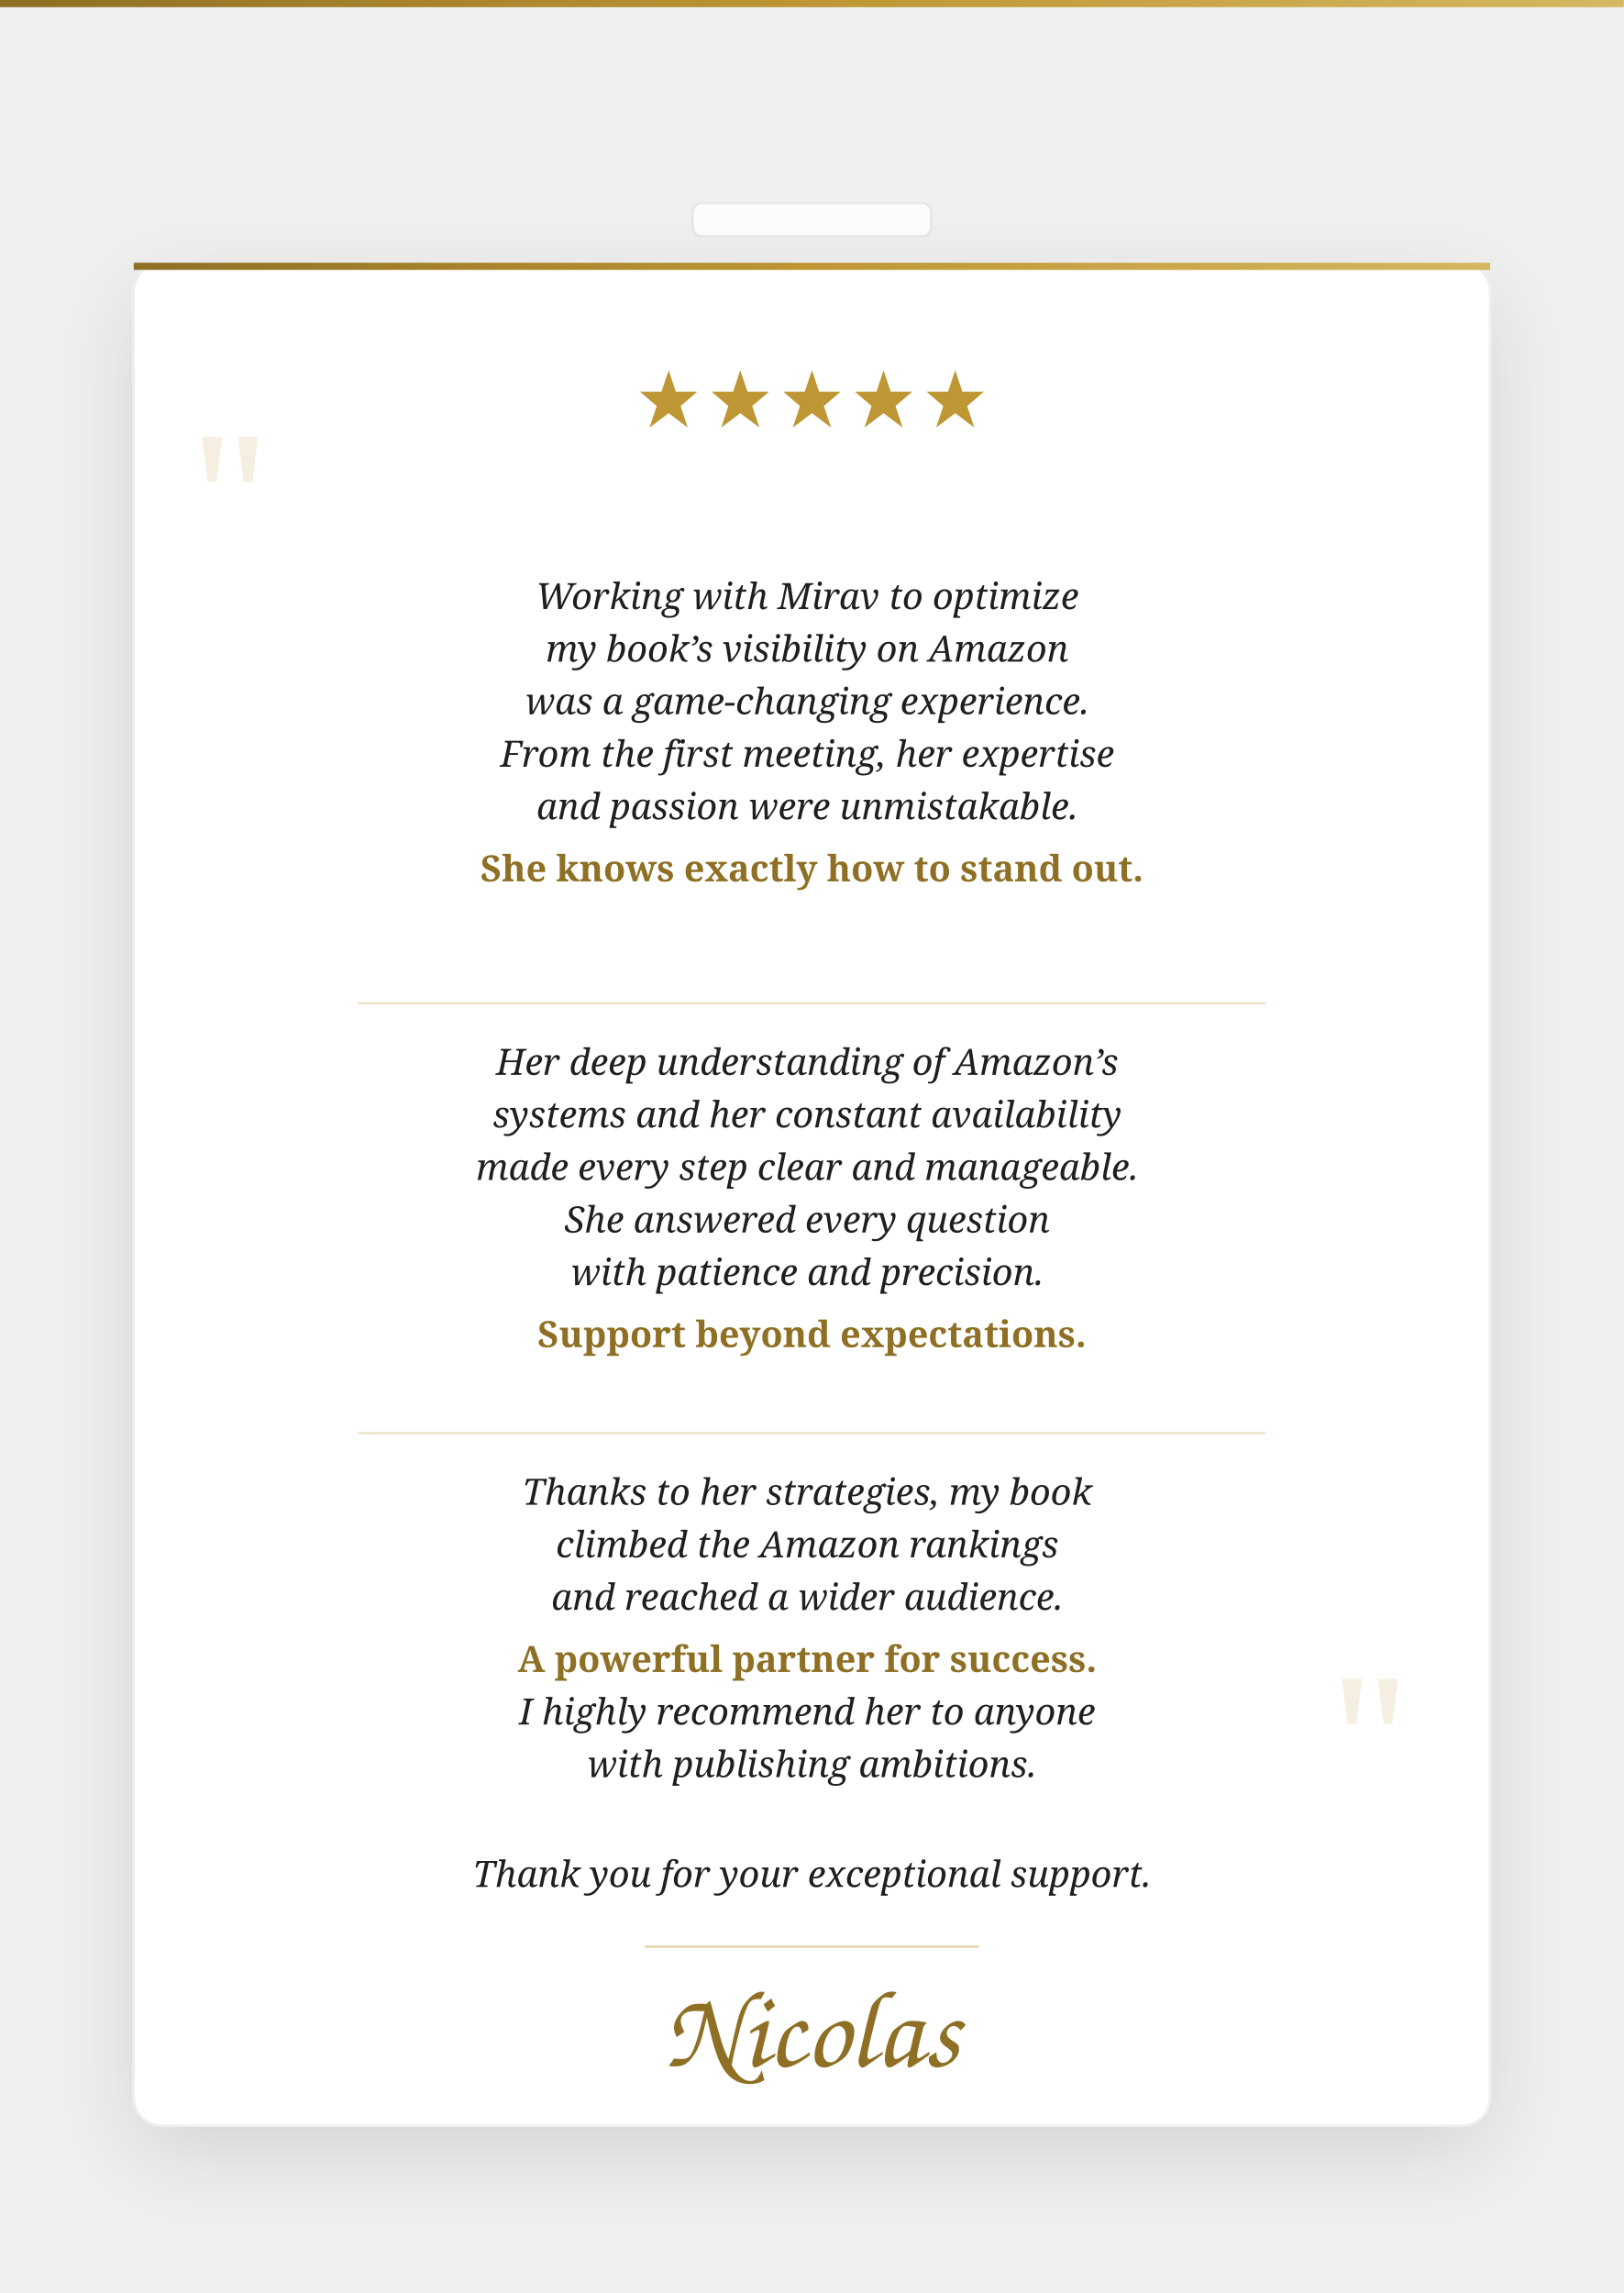
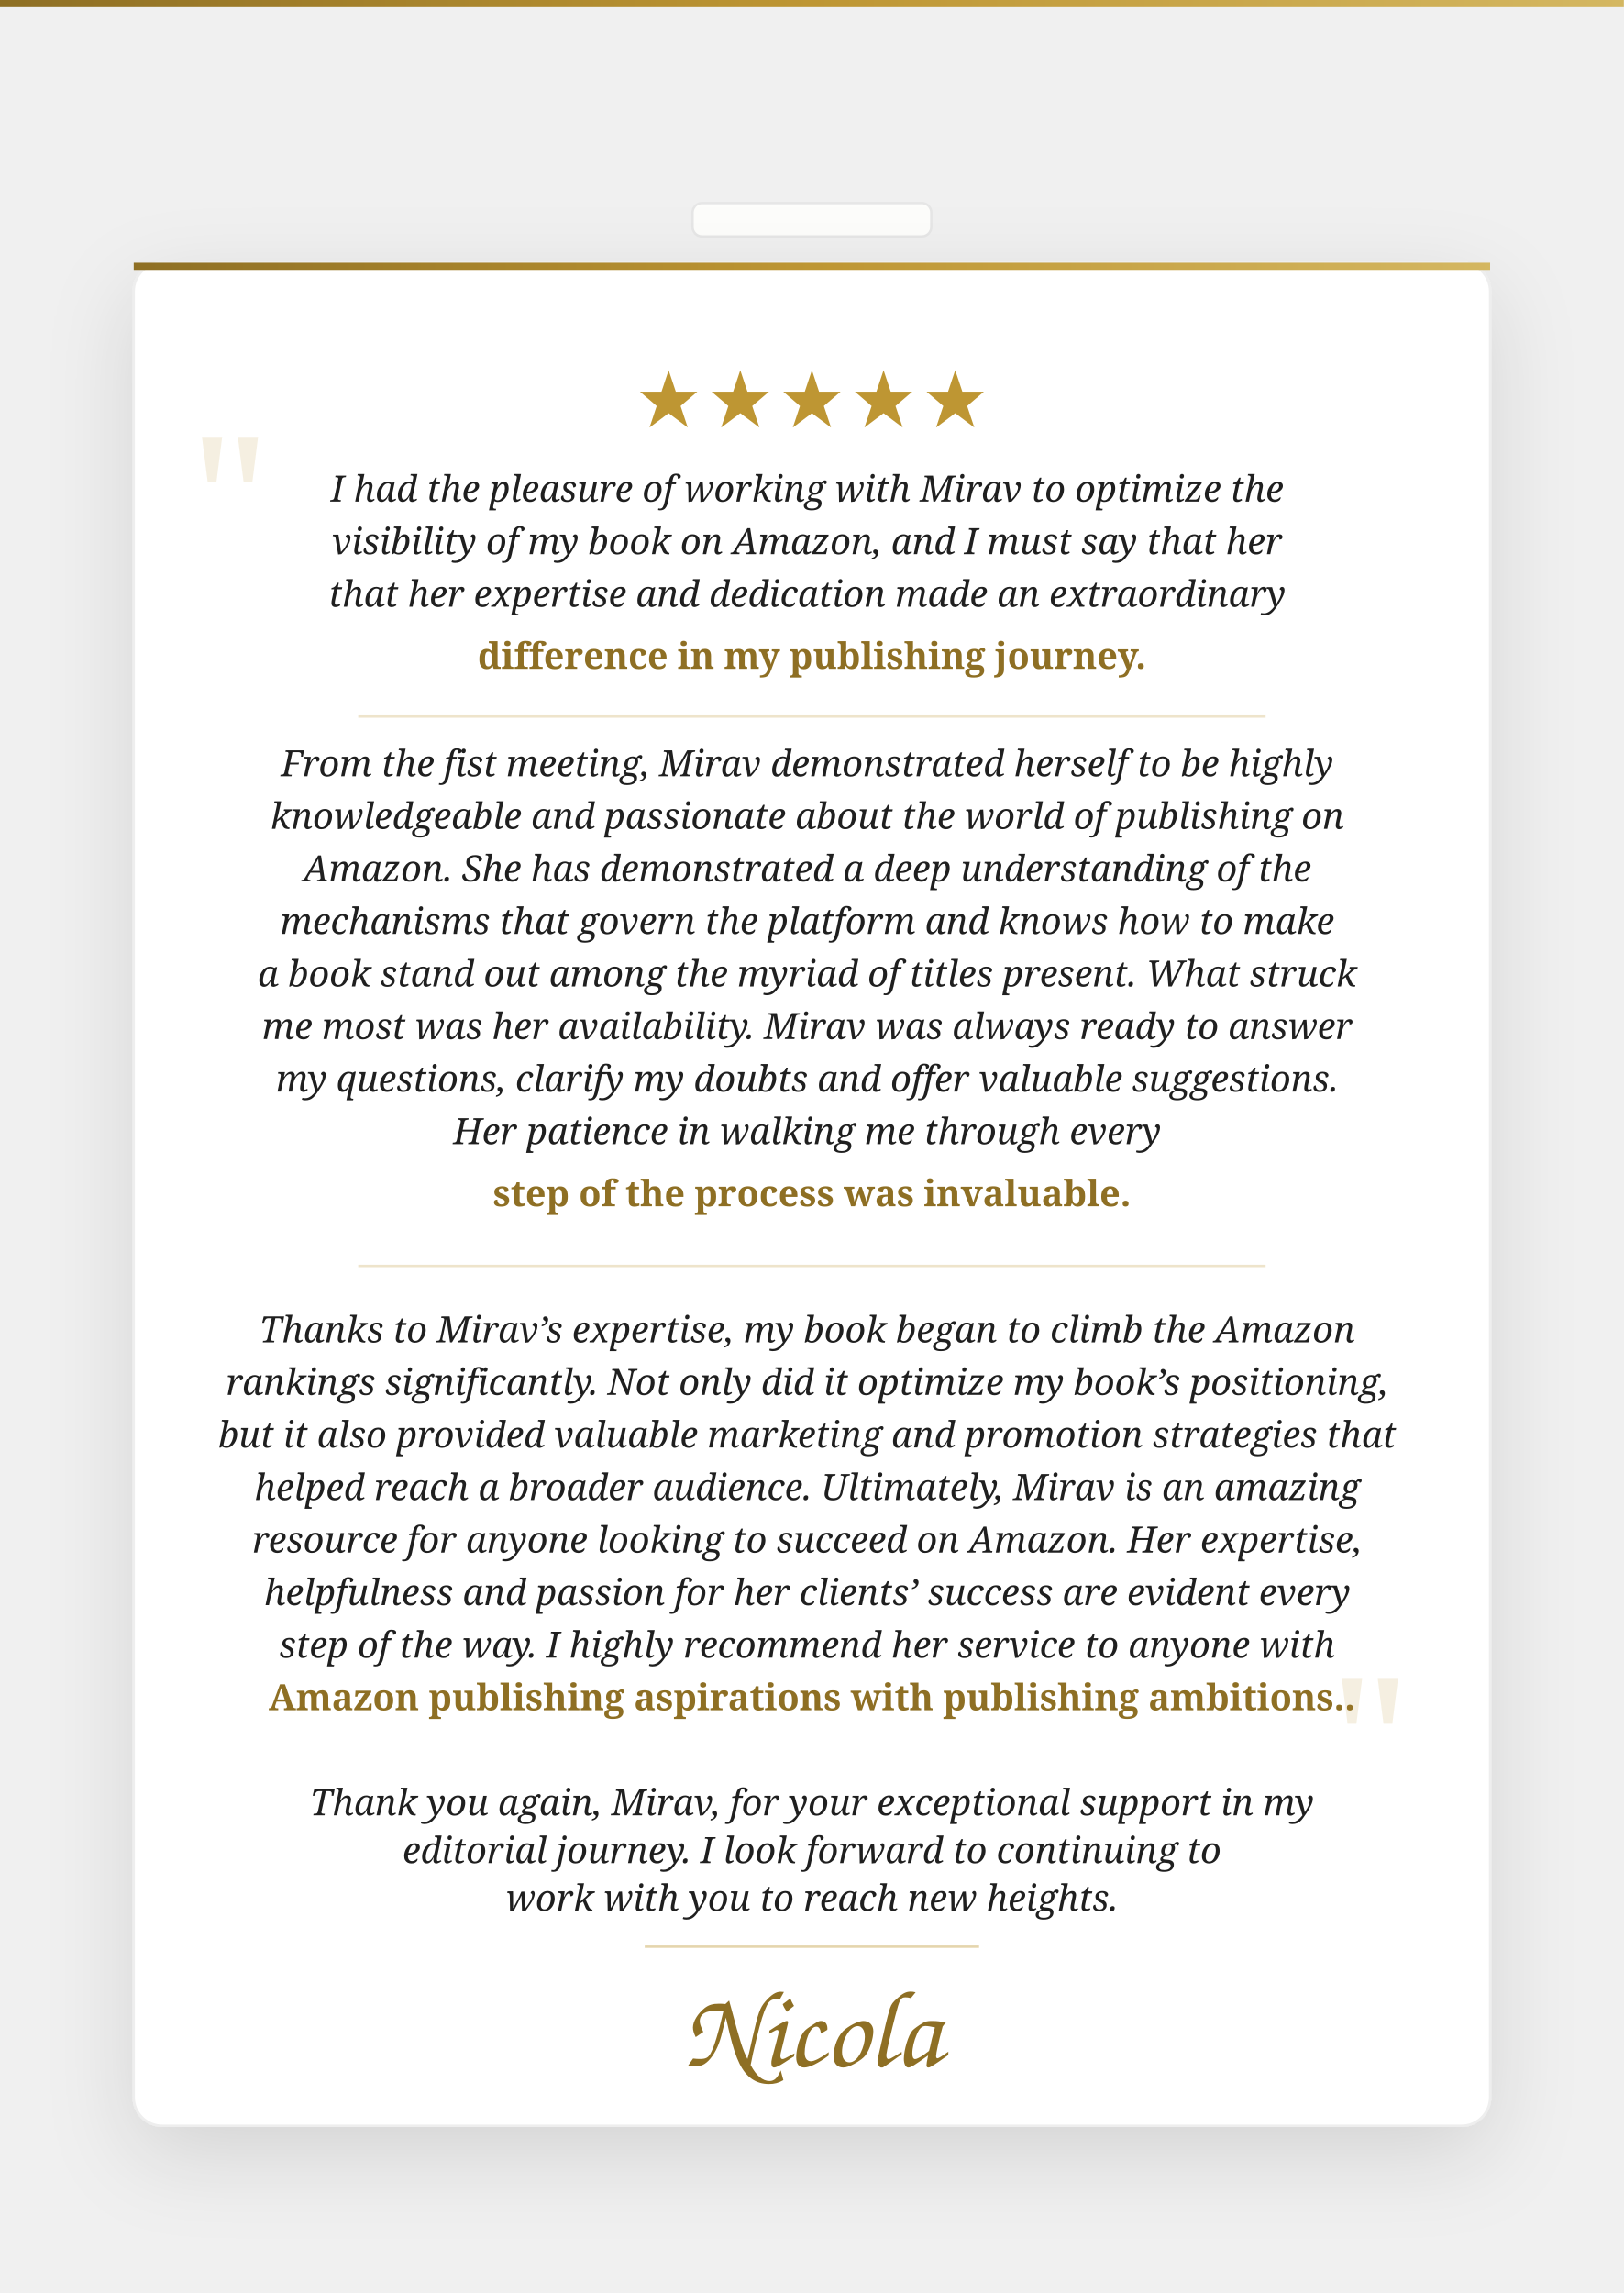
<svg xmlns="http://www.w3.org/2000/svg" width="100%" viewBox="0 0 680 960">
  <defs>
    <linearGradient id="goldGrad" x1="0" y1="0" x2="1" y2="0">
      <stop offset="0%" stop-color="#8e6f24" />
      <stop offset="50%" stop-color="#be9633" />
      <stop offset="100%" stop-color="#d4b761" />
    </linearGradient>
    <filter id="shadow">
      <feDropShadow dx="0" dy="12" stdDeviation="18" flood-color="#000000" flood-opacity="0.12" />
    </filter>
  </defs>
  <rect x="0" y="0" width="680" height="3" fill="url(#goldGrad)" />
  <rect x="290" y="85" width="100" height="14" fill="#fdfdfb" stroke="#e6e6e6" rx="4" />
  <rect x="56" y="110" width="568" height="780" rx="12" fill="#ffffff" stroke="#eeeeee" filter="url(#shadow)" />
  <rect x="56" y="110" width="568" height="3" fill="url(#goldGrad)" />
  <g fill="#be9633">
    <path d="M280,155 L283,164 L292,164 L285,170 L288,179 L280,173 L272,179 L275,170 L268,164 L277,164 Z" />
    <path d="M310,155 L313,164 L322,164 L315,170 L318,179 L310,173 L302,179 L305,170 L298,164 L307,164 Z" />
    <path d="M340,155 L343,164 L352,164 L345,170 L348,179 L340,173 L332,179 L335,170 L328,164 L337,164 Z" />
    <path d="M370,155 L373,164 L382,164 L375,170 L378,179 L370,173 L362,179 L365,170 L358,164 L367,164 Z" />
    <path d="M400,155 L403,164 L412,164 L405,170 L408,179 L400,173 L392,179 L395,170 L388,164 L397,164 Z" />
  </g>
  <text x="80" y="240" font-family="Georgia, serif" font-size="80" fill="#be9633" opacity="0.15">"</text>
-   <text x="340" y="255" text-anchor="middle" font-family="Georgia, serif" font-size="15.2" fill="#1f1f1f" font-style="italic">
-     <tspan x="340" dy="0">Working with Mirav to optimize</tspan>
-     <tspan x="340" dy="22">my book’s visibility on Amazon</tspan>
-     <tspan x="340" dy="22">was a game-changing experience.</tspan>
-     <tspan x="340" dy="22">From the first meeting, her expertise</tspan>
-     <tspan x="340" dy="22">and passion were unmistakable.</tspan>
+   <text x="340" y="210" text-anchor="middle" font-family="Georgia, serif" font-size="15.2" fill="#1f1f1f" font-style="italic">
+     <tspan x="340" dy="0">I had the pleasure of working with Mirav to optimize the</tspan>
+     <tspan x="340" dy="22">visibility of my book on Amazon, and I must say that her</tspan>
+     <tspan x="340" dy="22">that her expertise and dedication made an extraordinary</tspan>
    <tspan x="340" dy="26" font-style="normal" font-weight="700" fill="#8e6f24">
-       She knows exactly how to stand out.
+       difference in my publishing journey.
    </tspan>
  </text>
-   <line x1="150" y1="420" x2="530" y2="420" stroke="#be9633" stroke-opacity="0.25" />
-   <text x="340" y="450" text-anchor="middle" font-family="Georgia, serif" font-size="15.2" fill="#1f1f1f" font-style="italic">
-     <tspan x="340" dy="0">Her deep understanding of Amazon’s</tspan>
-     <tspan x="340" dy="22">systems and her constant availability</tspan>
-     <tspan x="340" dy="22">made every step clear and manageable.</tspan>
-     <tspan x="340" dy="22">She answered every question</tspan>
-     <tspan x="340" dy="22">with patience and precision.</tspan>
+   <line x1="150" y1="300" x2="530" y2="300" stroke="#be9633" stroke-opacity="0.25" />
+   <text x="340" y="325" text-anchor="middle" font-family="Georgia, serif" font-size="15.2" fill="#1f1f1f" font-style="italic">
+     <tspan x="340" dy="0">From the fist meeting, Mirav demonstrated herself to be highly </tspan>
+     <tspan x="340" dy="22">knowledgeable and passionate about the world of publishing on</tspan>
+     <tspan x="340" dy="22">Amazon. She has demonstrated a deep understanding of the</tspan>
+     <tspan x="340" dy="22">mechanisms that govern the platform and knows how to make</tspan>
+     <tspan x="340" dy="22"> a book stand out among the myriad of titles present. What struck</tspan>
+     <tspan x="340" dy="22"> me most was her availability. Mirav was always ready to answer </tspan>
+     <tspan x="340" dy="22">my questions, clarify my doubts and offer valuable suggestions.</tspan>
+     <tspan x="340" dy="22"> Her patience in walking me through every </tspan>
+     <tspan x="340" dy="22" />
    <tspan x="340" dy="26" font-style="normal" font-weight="700" fill="#8e6f24">
-       Support beyond expectations.
+       step of the process was invaluable.
    </tspan>
  </text>
-   <line x1="150" y1="600" x2="530" y2="600" stroke="#be9633" stroke-opacity="0.25" />
-   <text x="340" y="630" text-anchor="middle" font-family="Georgia, serif" font-size="15.2" fill="#1f1f1f" font-style="italic">
-     <tspan x="340" dy="0">Thanks to her strategies, my book</tspan>
-     <tspan x="340" dy="22">climbed the Amazon rankings</tspan>
-     <tspan x="340" dy="22">and reached a wider audience.</tspan>
-     <tspan x="340" dy="26" font-style="normal" font-weight="700" fill="#8e6f24">
-       A powerful partner for success.
-     </tspan>
-     <tspan x="340" dy="22">I highly recommend her to anyone</tspan>
-     <tspan x="340" dy="22">with publishing ambitions.</tspan>
+   <line x1="150" y1="530" x2="530" y2="530" stroke="#be9633" stroke-opacity="0.25" />
+   <text x="340" y="540" text-anchor="middle" font-family="Georgia, serif" font-size="15.2" fill="#1f1f1f" font-style="italic">
+     <tspan x="340" dy="22">Thanks to Mirav’s expertise, my book began to climb the Amazon</tspan>
+     <tspan x="340" dy="22">rankings significantly. Not only did it optimize my book’s positioning,</tspan>
+     <tspan x="340" dy="22">but it also provided valuable marketing and promotion strategies that</tspan>
+     <tspan x="340" dy="22"> helped reach a broader audience. Ultimately, Mirav is an amazing</tspan>
+     <tspan x="340" dy="22"> resource for anyone looking to succeed on Amazon. Her expertise,</tspan>
+     <tspan x="340" dy="22"> helpfulness and passion for her clients’ success are evident every</tspan>
+     <tspan x="340" dy="22">step of the way. I highly recommend her service to anyone with</tspan>
+     <tspan x="340" dy="22" font-style="normal" font-weight="700" fill="#8e6f24">Amazon publishing aspirations with publishing ambitions..</tspan>
  </text>
  <text x="590" y="760" font-family="Georgia, serif" font-size="80" fill="#be9633" opacity="0.15" text-anchor="end">"</text>
-   <text x="340" y="790" text-anchor="middle" font-family="Georgia, serif" font-size="15.2" fill="#1f1f1f" font-style="italic">
-     Thank you for your exceptional support.
+   <text x="340" y="760" text-anchor="middle" font-family="Georgia, serif" font-size="15.2" fill="#1f1f1f" font-style="italic">
+     Thank you again, Mirav, for your exceptional support in my
+   </text>
+   <text x="340" y="780" text-anchor="middle" font-family="Georgia, serif" font-size="15.2" fill="#1f1f1f" font-style="italic">
+      editorial journey. I look forward to continuing to
+   </text>
+   <text x="340" y="800" text-anchor="middle" font-family="Georgia, serif" font-size="15.2" fill="#1f1f1f" font-style="italic">
+     work with you to reach new heights.
  </text>
  <line x1="270" y1="815" x2="410" y2="815" stroke="#be9633" stroke-opacity="0.4" />
  <text x="340" y="865" text-anchor="middle" font-family="cursive" font-size="46" fill="#8e6f24">
-     Nicolas
+     Nicola
  </text>
</svg>
